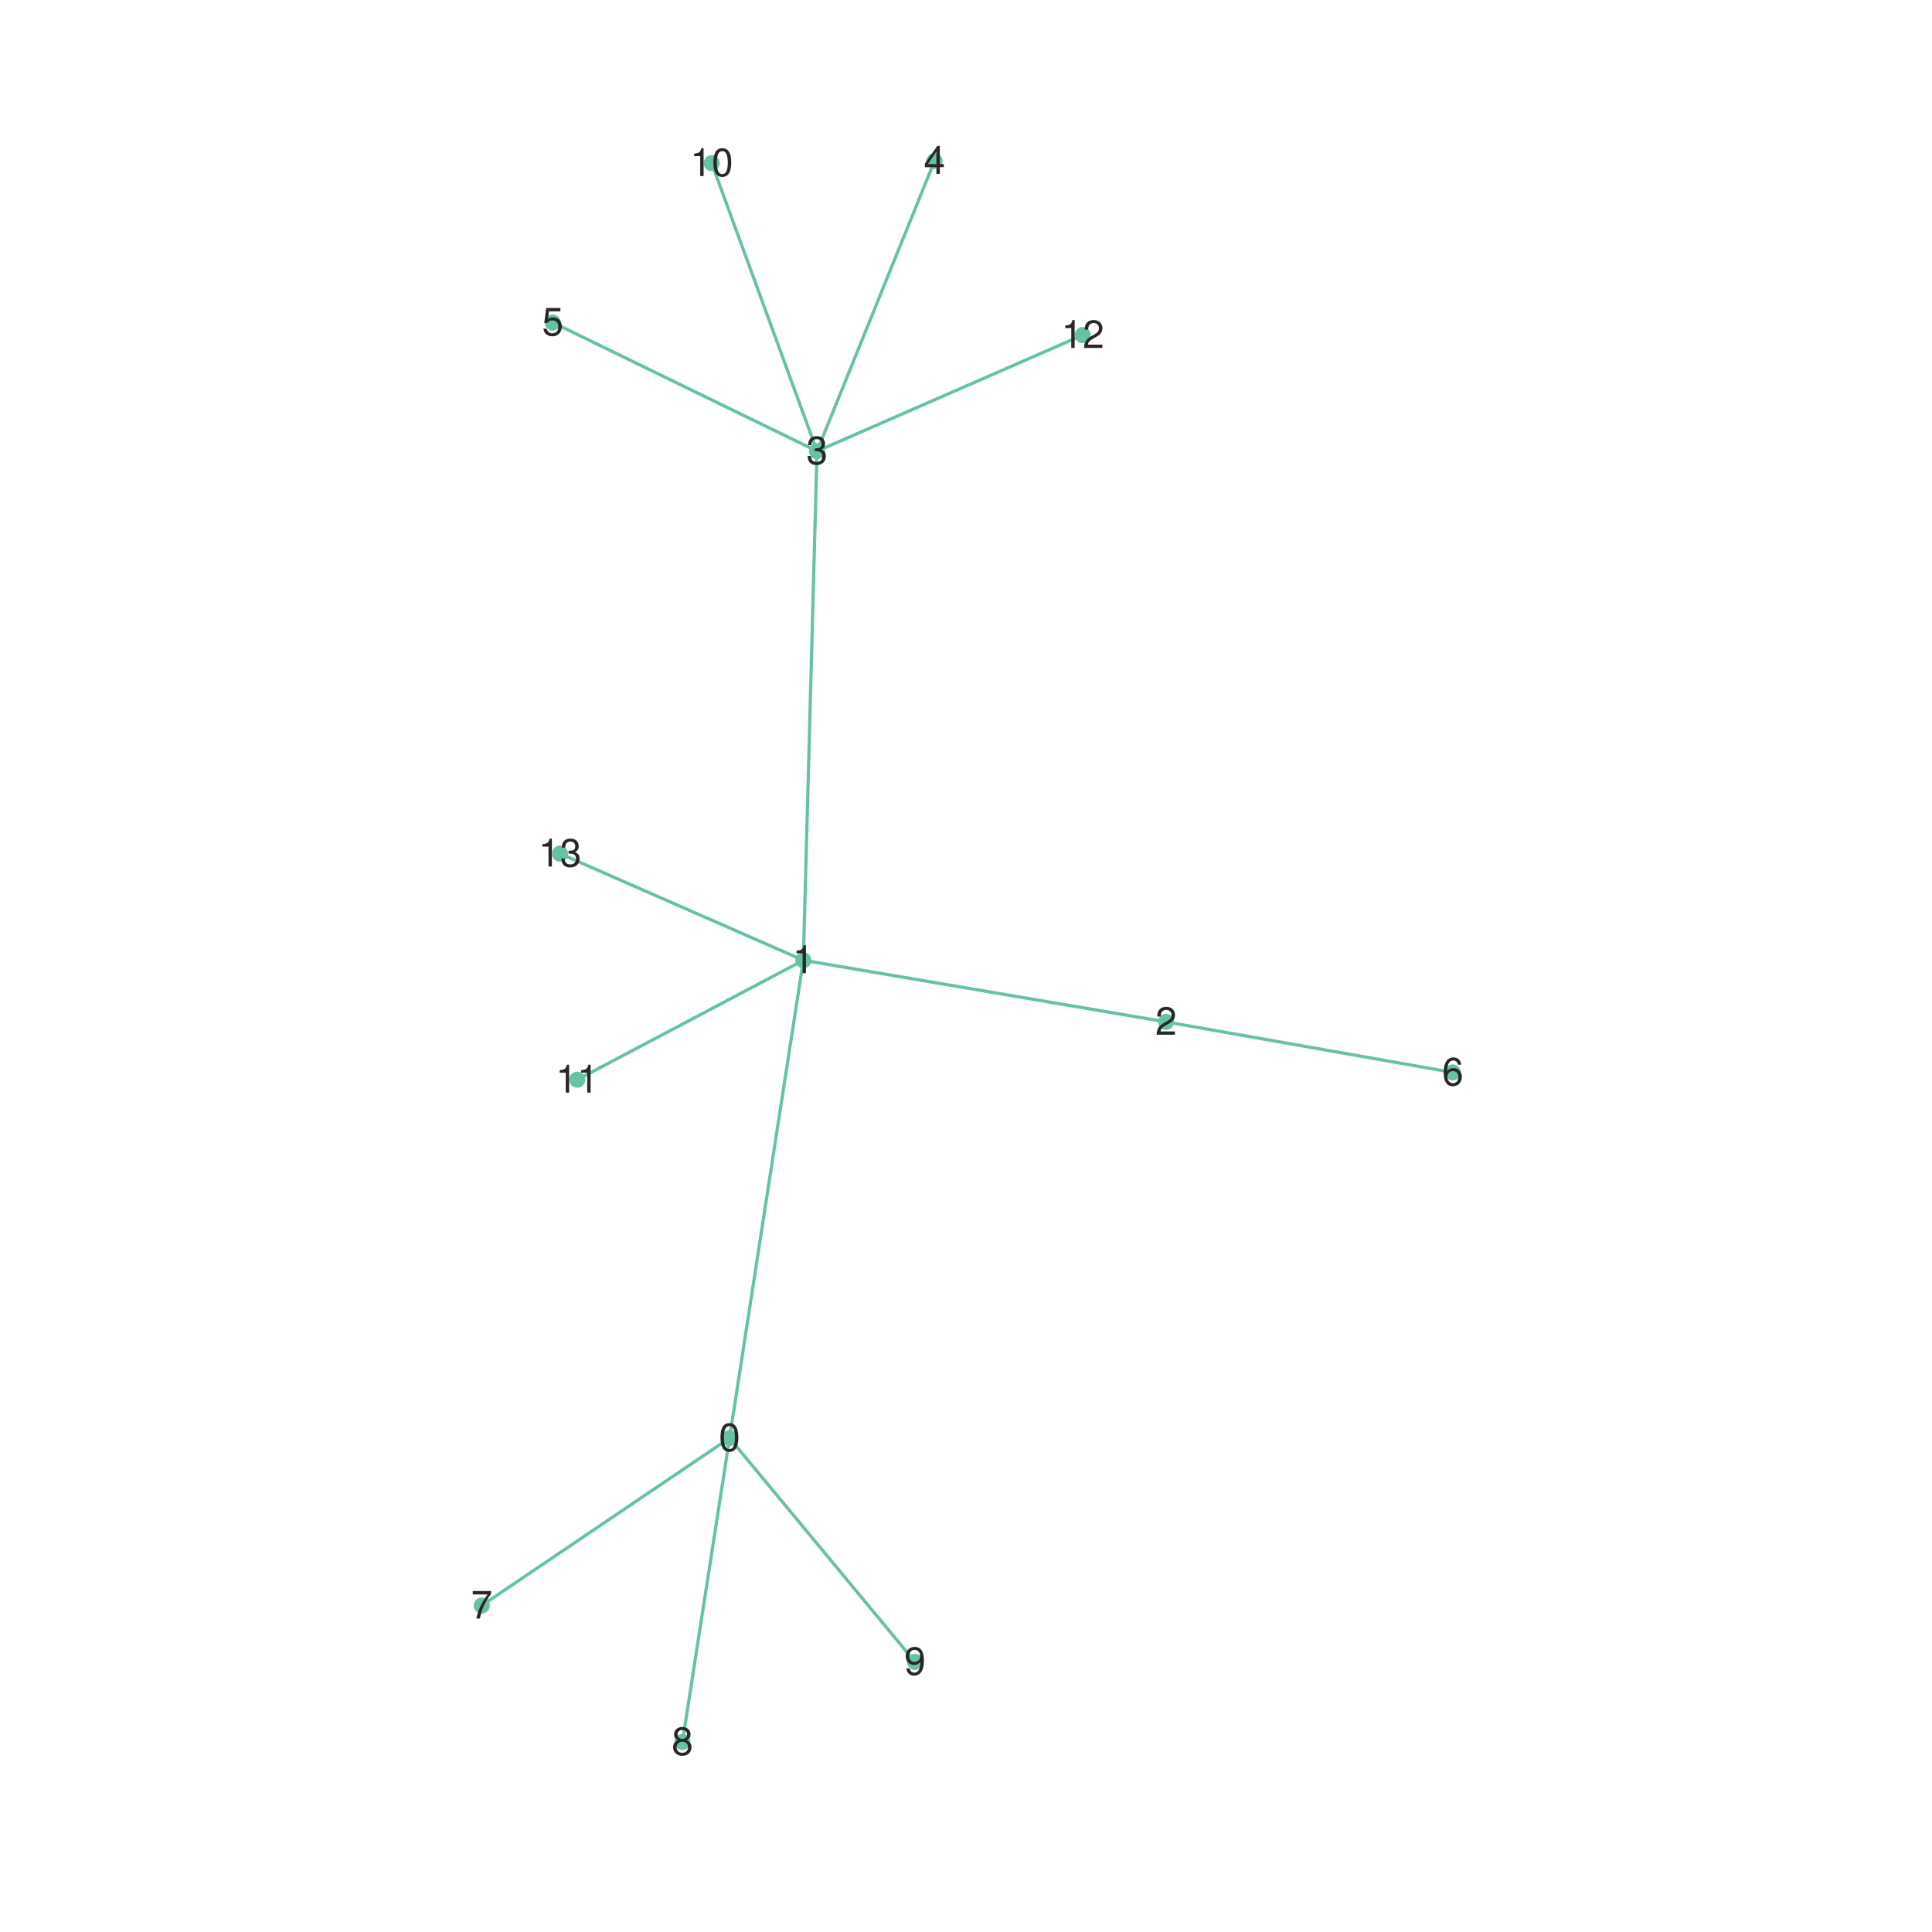
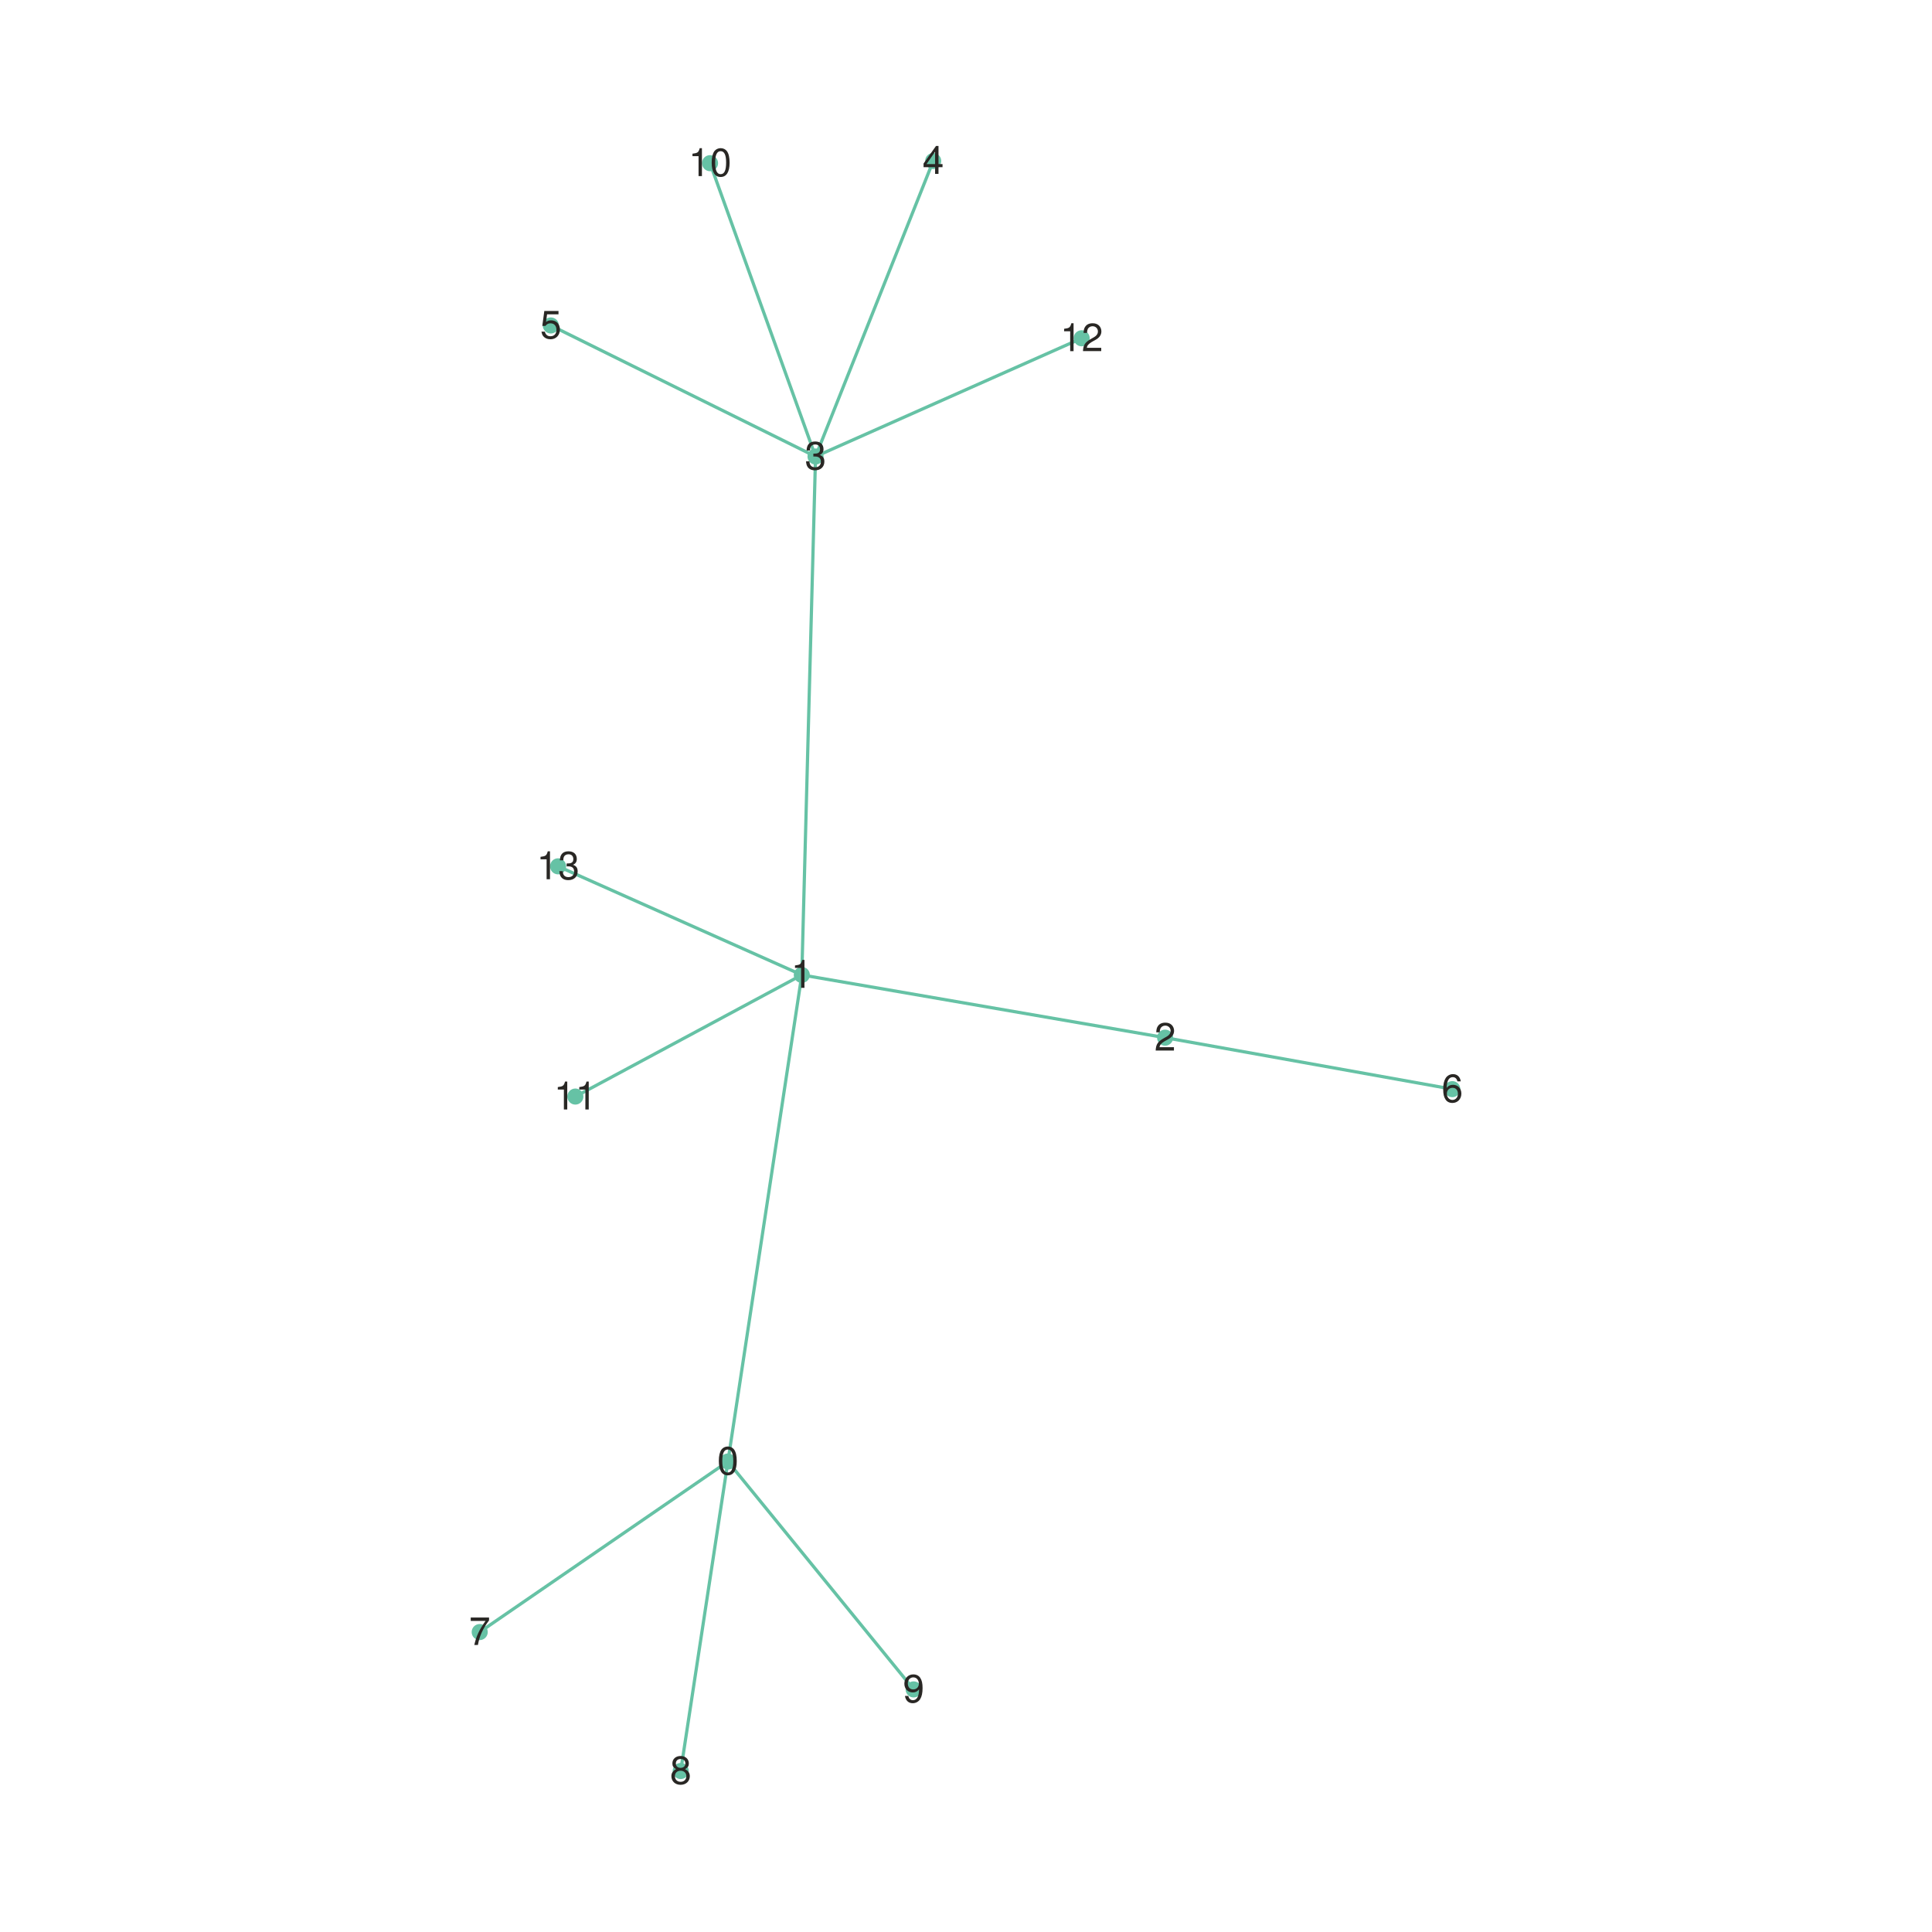
- <svg xmlns="http://www.w3.org/2000/svg" height="600px" id="t0e80f3043a5f42e28f7596407d6d2faa" preserveAspectRatio="xMidYMid meet" style="background-color:transparent;fill:rgb(16.1%,15.3%,14.1%);fill-opacity:1.0;font-family:Helvetica;font-size:12px;opacity:1.0;stroke:rgb(16.1%,15.3%,14.1%);stroke-opacity:1.0;stroke-width:1.0" viewBox="0 0 600 600" width="600px">
-   <g class="toyplot-axes-Cartesian" id="t611fa349577d4ed0a6fd262205ad03d9">
-     <clipPath id="t27cd8e7ca8ef4350bfc3512cc38094e6">
+ <svg xmlns="http://www.w3.org/2000/svg" height="600px" id="t78e4600418b24c979fd664073aeb7e0f" preserveAspectRatio="xMidYMid meet" style="background-color:transparent;fill:rgb(16.1%,15.3%,14.1%);fill-opacity:1.0;font-family:Helvetica;font-size:12px;opacity:1.0;stroke:rgb(16.1%,15.3%,14.1%);stroke-opacity:1.0;stroke-width:1.0" viewBox="0 0 600 600" width="600px">
+   <g class="toyplot-axes-Cartesian" id="tf8b72553af104145ae779e24a774fce2">
+     <clipPath id="te4fe71075d0e46fe81b7d590017d5c8a">
      <rect height="540.0" width="540.0" x="30.0" y="30.0" />
    </clipPath>
-     <g class="toyplot-coordinate-events" clip-path="url(#t27cd8e7ca8ef4350bfc3512cc38094e6)" style="cursor:crosshair">
+     <g class="toyplot-coordinate-events" clip-path="url(#te4fe71075d0e46fe81b7d590017d5c8a)" style="cursor:crosshair">
      <rect height="540.0" style="pointer-events:all;visibility:hidden" width="540.0" x="30.0" y="30.0" />
-       <g class="toyplot-mark-Graph" id="tf0c0cd8660bc4b6b9966b2994739e521">
+       <g class="toyplot-mark-Graph" id="t1f7500dd3f4e4363946346338a68a50d">
        <g class="toyplot-Edges">
-           <path d="M 253.737 140.119 L 290.219 50.0" style="fill:none;stroke:rgb(40%,76.1%,64.7%);stroke-opacity:1.0;stroke-width:1.0" />
-           <path d="M 253.737 140.119 L 171.659 100.157" style="fill:none;stroke:rgb(40%,76.1%,64.7%);stroke-opacity:1.0;stroke-width:1.0" />
-           <path d="M 362.13 317.356 L 451.176 333.055" style="fill:none;stroke:rgb(40%,76.1%,64.7%);stroke-opacity:1.0;stroke-width:1.0" />
-           <path d="M 249.481 298.224 L 362.13 317.356" style="fill:none;stroke:rgb(40%,76.1%,64.7%);stroke-opacity:1.0;stroke-width:1.0" />
-           <path d="M 226.568 446.615 L 149.608 498.624" style="fill:none;stroke:rgb(40%,76.1%,64.7%);stroke-opacity:1.0;stroke-width:1.0" />
-           <path d="M 226.568 446.615 L 211.934 540.998" style="fill:none;stroke:rgb(40%,76.1%,64.7%);stroke-opacity:1.0;stroke-width:1.0" />
-           <path d="M 226.568 446.615 L 284.158 516.114" style="fill:none;stroke:rgb(40%,76.1%,64.7%);stroke-opacity:1.0;stroke-width:1.0" />
-           <path d="M 249.481 298.224 L 226.568 446.615" style="fill:none;stroke:rgb(40%,76.1%,64.7%);stroke-opacity:1.0;stroke-width:1.0" />
-           <path d="M 253.737 140.119 L 221.022 50.664" style="fill:none;stroke:rgb(40%,76.1%,64.7%);stroke-opacity:1.0;stroke-width:1.0" />
-           <path d="M 249.481 298.224 L 179.264 335.315" style="fill:none;stroke:rgb(40%,76.1%,64.7%);stroke-opacity:1.0;stroke-width:1.0" />
-           <path d="M 253.737 140.119 L 336.257 104.063" style="fill:none;stroke:rgb(40%,76.1%,64.7%);stroke-opacity:1.0;stroke-width:1.0" />
-           <path d="M 249.481 298.224 L 253.737 140.119" style="fill:none;stroke:rgb(40%,76.1%,64.7%);stroke-opacity:1.0;stroke-width:1.0" />
-           <path d="M 249.481 298.224 L 173.908 265.102" style="fill:none;stroke:rgb(40%,76.1%,64.7%);stroke-opacity:1.0;stroke-width:1.0" />
+           <path d="M 253.272 141.771 L 289.811 50.0" style="fill:none;stroke:rgb(40%,76.1%,64.7%);stroke-opacity:1.0;stroke-width:1.0" />
+           <path d="M 253.272 141.771 L 171.064 101.076" style="fill:none;stroke:rgb(40%,76.1%,64.7%);stroke-opacity:1.0;stroke-width:1.0" />
+           <path d="M 361.835 322.257 L 451.021 338.244" style="fill:none;stroke:rgb(40%,76.1%,64.7%);stroke-opacity:1.0;stroke-width:1.0" />
+           <path d="M 249.009 302.775 L 361.835 322.257" style="fill:none;stroke:rgb(40%,76.1%,64.7%);stroke-opacity:1.0;stroke-width:1.0" />
+           <path d="M 226.059 453.887 L 148.979 506.849" style="fill:none;stroke:rgb(40%,76.1%,64.7%);stroke-opacity:1.0;stroke-width:1.0" />
+           <path d="M 226.059 453.887 L 211.403 550.0" style="fill:none;stroke:rgb(40%,76.1%,64.7%);stroke-opacity:1.0;stroke-width:1.0" />
+           <path d="M 226.059 453.887 L 283.74 524.66" style="fill:none;stroke:rgb(40%,76.1%,64.7%);stroke-opacity:1.0;stroke-width:1.0" />
+           <path d="M 249.009 302.775 L 226.059 453.887" style="fill:none;stroke:rgb(40%,76.1%,64.7%);stroke-opacity:1.0;stroke-width:1.0" />
+           <path d="M 253.272 141.771 L 220.505 50.676" style="fill:none;stroke:rgb(40%,76.1%,64.7%);stroke-opacity:1.0;stroke-width:1.0" />
+           <path d="M 249.009 302.775 L 178.682 340.546" style="fill:none;stroke:rgb(40%,76.1%,64.7%);stroke-opacity:1.0;stroke-width:1.0" />
+           <path d="M 253.272 141.771 L 335.921 105.055" style="fill:none;stroke:rgb(40%,76.1%,64.7%);stroke-opacity:1.0;stroke-width:1.0" />
+           <path d="M 249.009 302.775 L 253.272 141.771" style="fill:none;stroke:rgb(40%,76.1%,64.7%);stroke-opacity:1.0;stroke-width:1.0" />
+           <path d="M 249.009 302.775 L 173.317 269.046" style="fill:none;stroke:rgb(40%,76.1%,64.7%);stroke-opacity:1.0;stroke-width:1.0" />
        </g>
        <g class="toyplot-Vertices">
          <g class="toyplot-Datum" style="fill:rgb(40%,76.1%,64.7%);fill-opacity:1.0;opacity:1.0;stroke:rgb(40%,76.1%,64.7%);stroke-opacity:1.0">
-             <circle cx="226.568" cy="446.615" r="2.0" />
+             <circle cx="226.059" cy="453.887" r="2.0" />
          </g>
          <g class="toyplot-Datum" style="fill:rgb(40%,76.1%,64.7%);fill-opacity:1.0;opacity:1.0;stroke:rgb(40%,76.1%,64.7%);stroke-opacity:1.0">
-             <circle cx="249.481" cy="298.224" r="2.0" />
+             <circle cx="249.009" cy="302.775" r="2.0" />
          </g>
          <g class="toyplot-Datum" style="fill:rgb(40%,76.1%,64.7%);fill-opacity:1.0;opacity:1.0;stroke:rgb(40%,76.1%,64.7%);stroke-opacity:1.0">
-             <circle cx="362.13" cy="317.356" r="2.0" />
+             <circle cx="361.835" cy="322.257" r="2.0" />
          </g>
          <g class="toyplot-Datum" style="fill:rgb(40%,76.1%,64.7%);fill-opacity:1.0;opacity:1.0;stroke:rgb(40%,76.1%,64.7%);stroke-opacity:1.0">
-             <circle cx="253.737" cy="140.119" r="2.0" />
+             <circle cx="253.272" cy="141.771" r="2.0" />
          </g>
          <g class="toyplot-Datum" style="fill:rgb(40%,76.1%,64.7%);fill-opacity:1.0;opacity:1.0;stroke:rgb(40%,76.1%,64.7%);stroke-opacity:1.0">
-             <circle cx="290.219" cy="50.0" r="2.0" />
+             <circle cx="289.811" cy="50.0" r="2.0" />
          </g>
          <g class="toyplot-Datum" style="fill:rgb(40%,76.1%,64.7%);fill-opacity:1.0;opacity:1.0;stroke:rgb(40%,76.1%,64.7%);stroke-opacity:1.0">
-             <circle cx="171.659" cy="100.157" r="2.0" />
+             <circle cx="171.064" cy="101.076" r="2.0" />
          </g>
          <g class="toyplot-Datum" style="fill:rgb(40%,76.1%,64.7%);fill-opacity:1.0;opacity:1.0;stroke:rgb(40%,76.1%,64.7%);stroke-opacity:1.0">
-             <circle cx="451.176" cy="333.055" r="2.0" />
+             <circle cx="451.021" cy="338.244" r="2.0" />
          </g>
          <g class="toyplot-Datum" style="fill:rgb(40%,76.1%,64.7%);fill-opacity:1.0;opacity:1.0;stroke:rgb(40%,76.1%,64.7%);stroke-opacity:1.0">
-             <circle cx="149.608" cy="498.624" r="2.0" />
+             <circle cx="148.979" cy="506.849" r="2.0" />
          </g>
          <g class="toyplot-Datum" style="fill:rgb(40%,76.1%,64.7%);fill-opacity:1.0;opacity:1.0;stroke:rgb(40%,76.1%,64.7%);stroke-opacity:1.0">
-             <circle cx="211.934" cy="540.998" r="2.0" />
+             <circle cx="211.403" cy="550.0" r="2.0" />
          </g>
          <g class="toyplot-Datum" style="fill:rgb(40%,76.1%,64.7%);fill-opacity:1.0;opacity:1.0;stroke:rgb(40%,76.1%,64.7%);stroke-opacity:1.0">
-             <circle cx="284.158" cy="516.114" r="2.0" />
+             <circle cx="283.74" cy="524.66" r="2.0" />
          </g>
          <g class="toyplot-Datum" style="fill:rgb(40%,76.1%,64.7%);fill-opacity:1.0;opacity:1.0;stroke:rgb(40%,76.1%,64.7%);stroke-opacity:1.0">
-             <circle cx="221.022" cy="50.664" r="2.0" />
+             <circle cx="220.505" cy="50.676" r="2.0" />
          </g>
          <g class="toyplot-Datum" style="fill:rgb(40%,76.1%,64.7%);fill-opacity:1.0;opacity:1.0;stroke:rgb(40%,76.1%,64.7%);stroke-opacity:1.0">
-             <circle cx="179.264" cy="335.315" r="2.0" />
+             <circle cx="178.682" cy="340.546" r="2.0" />
          </g>
          <g class="toyplot-Datum" style="fill:rgb(40%,76.1%,64.7%);fill-opacity:1.0;opacity:1.0;stroke:rgb(40%,76.1%,64.7%);stroke-opacity:1.0">
-             <circle cx="336.257" cy="104.063" r="2.0" />
+             <circle cx="335.921" cy="105.055" r="2.0" />
          </g>
          <g class="toyplot-Datum" style="fill:rgb(40%,76.1%,64.7%);fill-opacity:1.0;opacity:1.0;stroke:rgb(40%,76.1%,64.7%);stroke-opacity:1.0">
-             <circle cx="173.908" cy="265.102" r="2.0" />
+             <circle cx="173.317" cy="269.046" r="2.0" />
          </g>
        </g>
        <g class="toyplot-Labels">
-           <text class="toyplot-Datum" style="dominant-baseline:middle;font-size:12px;font-weight:normal;stroke:none;text-anchor:middle" transform="translate(226.5675,446.6153)">
+           <text class="toyplot-Datum" style="dominant-baseline:middle;font-size:12px;font-weight:normal;stroke:none;text-anchor:middle" transform="translate(226.0594,453.8871)">
            <tspan style="dominant-baseline:inherit">0</tspan>
          </text>
-           <text class="toyplot-Datum" style="dominant-baseline:middle;font-size:12px;font-weight:normal;stroke:none;text-anchor:middle" transform="translate(249.4811,298.2235)">
+           <text class="toyplot-Datum" style="dominant-baseline:middle;font-size:12px;font-weight:normal;stroke:none;text-anchor:middle" transform="translate(249.009,302.7746)">
            <tspan style="dominant-baseline:inherit">1</tspan>
          </text>
-           <text class="toyplot-Datum" style="dominant-baseline:middle;font-size:12px;font-weight:normal;stroke:none;text-anchor:middle" transform="translate(362.1299,317.3555)">
+           <text class="toyplot-Datum" style="dominant-baseline:middle;font-size:12px;font-weight:normal;stroke:none;text-anchor:middle" transform="translate(361.8347,322.2573)">
            <tspan style="dominant-baseline:inherit">2</tspan>
          </text>
-           <text class="toyplot-Datum" style="dominant-baseline:middle;font-size:12px;font-weight:normal;stroke:none;text-anchor:middle" transform="translate(253.7373,140.1192)">
+           <text class="toyplot-Datum" style="dominant-baseline:middle;font-size:12px;font-weight:normal;stroke:none;text-anchor:middle" transform="translate(253.2718,141.7714)">
            <tspan style="dominant-baseline:inherit">3</tspan>
          </text>
-           <text class="toyplot-Datum" style="dominant-baseline:middle;font-size:12px;font-weight:normal;stroke:none;text-anchor:middle" transform="translate(290.2191,50.0)">
+           <text class="toyplot-Datum" style="dominant-baseline:middle;font-size:12px;font-weight:normal;stroke:none;text-anchor:middle" transform="translate(289.811,50.0)">
            <tspan style="dominant-baseline:inherit">4</tspan>
          </text>
-           <text class="toyplot-Datum" style="dominant-baseline:middle;font-size:12px;font-weight:normal;stroke:none;text-anchor:middle" transform="translate(171.6588,100.1565)">
+           <text class="toyplot-Datum" style="dominant-baseline:middle;font-size:12px;font-weight:normal;stroke:none;text-anchor:middle" transform="translate(171.0644,101.0761)">
            <tspan style="dominant-baseline:inherit">5</tspan>
          </text>
-           <text class="toyplot-Datum" style="dominant-baseline:middle;font-size:12px;font-weight:normal;stroke:none;text-anchor:middle" transform="translate(451.1763,333.0545)">
+           <text class="toyplot-Datum" style="dominant-baseline:middle;font-size:12px;font-weight:normal;stroke:none;text-anchor:middle" transform="translate(451.021,338.2442)">
            <tspan style="dominant-baseline:inherit">6</tspan>
          </text>
-           <text class="toyplot-Datum" style="dominant-baseline:middle;font-size:12px;font-weight:normal;stroke:none;text-anchor:middle" transform="translate(149.608,498.624)">
+           <text class="toyplot-Datum" style="dominant-baseline:middle;font-size:12px;font-weight:normal;stroke:none;text-anchor:middle" transform="translate(148.979,506.8493)">
            <tspan style="dominant-baseline:inherit">7</tspan>
          </text>
-           <text class="toyplot-Datum" style="dominant-baseline:middle;font-size:12px;font-weight:normal;stroke:none;text-anchor:middle" transform="translate(211.9344,540.9978)">
+           <text class="toyplot-Datum" style="dominant-baseline:middle;font-size:12px;font-weight:normal;stroke:none;text-anchor:middle" transform="translate(211.4032,550.0)">
            <tspan style="dominant-baseline:inherit">8</tspan>
          </text>
-           <text class="toyplot-Datum" style="dominant-baseline:middle;font-size:12px;font-weight:normal;stroke:none;text-anchor:middle" transform="translate(284.1576,516.1143)">
+           <text class="toyplot-Datum" style="dominant-baseline:middle;font-size:12px;font-weight:normal;stroke:none;text-anchor:middle" transform="translate(283.7399,524.6603)">
            <tspan style="dominant-baseline:inherit">9</tspan>
          </text>
-           <text class="toyplot-Datum" style="dominant-baseline:middle;font-size:12px;font-weight:normal;stroke:none;text-anchor:middle" transform="translate(221.0218,50.66409)">
+           <text class="toyplot-Datum" style="dominant-baseline:middle;font-size:12px;font-weight:normal;stroke:none;text-anchor:middle" transform="translate(220.5049,50.67626)">
            <tspan style="dominant-baseline:inherit">10</tspan>
          </text>
-           <text class="toyplot-Datum" style="dominant-baseline:middle;font-size:12px;font-weight:normal;stroke:none;text-anchor:middle" transform="translate(179.2644,335.3149)">
+           <text class="toyplot-Datum" style="dominant-baseline:middle;font-size:12px;font-weight:normal;stroke:none;text-anchor:middle" transform="translate(178.6819,340.546)">
            <tspan style="dominant-baseline:inherit">11</tspan>
          </text>
-           <text class="toyplot-Datum" style="dominant-baseline:middle;font-size:12px;font-weight:normal;stroke:none;text-anchor:middle" transform="translate(336.2567,104.0633)">
+           <text class="toyplot-Datum" style="dominant-baseline:middle;font-size:12px;font-weight:normal;stroke:none;text-anchor:middle" transform="translate(335.9209,105.0546)">
            <tspan style="dominant-baseline:inherit">12</tspan>
          </text>
-           <text class="toyplot-Datum" style="dominant-baseline:middle;font-size:12px;font-weight:normal;stroke:none;text-anchor:middle" transform="translate(173.9081,265.1018)">
+           <text class="toyplot-Datum" style="dominant-baseline:middle;font-size:12px;font-weight:normal;stroke:none;text-anchor:middle" transform="translate(173.3172,269.0456)">
            <tspan style="dominant-baseline:inherit">13</tspan>
          </text>
        </g>
      </g>
    </g>
    <g class="toyplot-coordinates" style="visibility:hidden">
      <rect height="14.0" style="fill:rgb(100%,100%,100%);fill-opacity:1.0;opacity:0.75;stroke:none" width="90.0" x="450.0" y="60.0" />
      <text style="alignment-baseline:middle;font-size:10px;font-weight:normal;stroke:none;text-anchor:middle" x="495.0" y="67.0" />
    </g>
  </g>
</svg>
